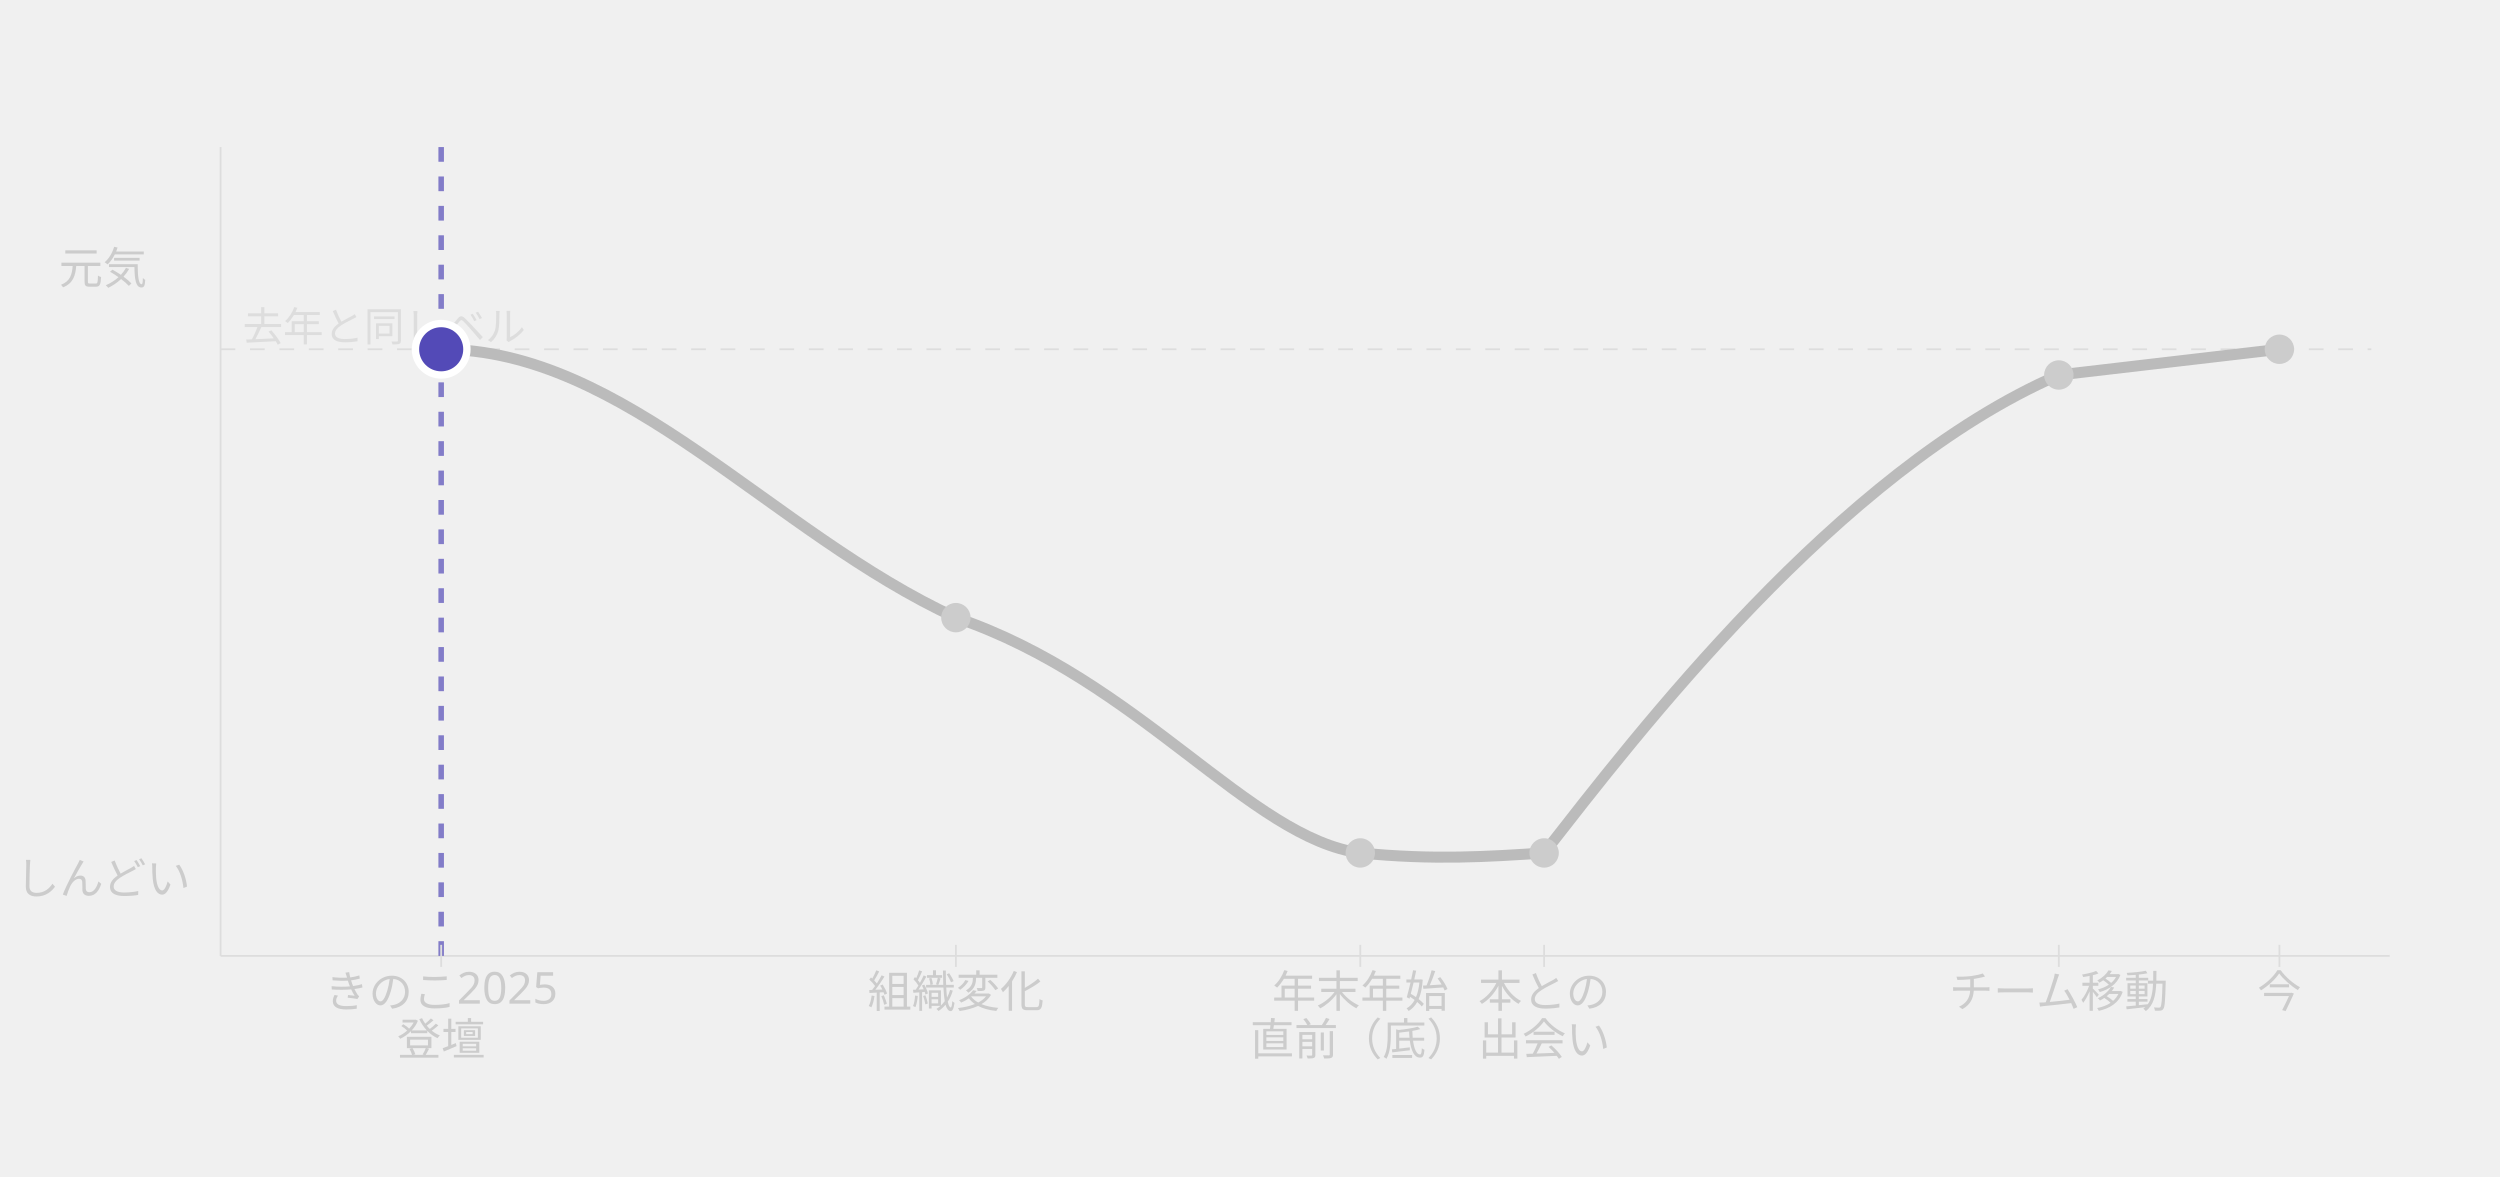
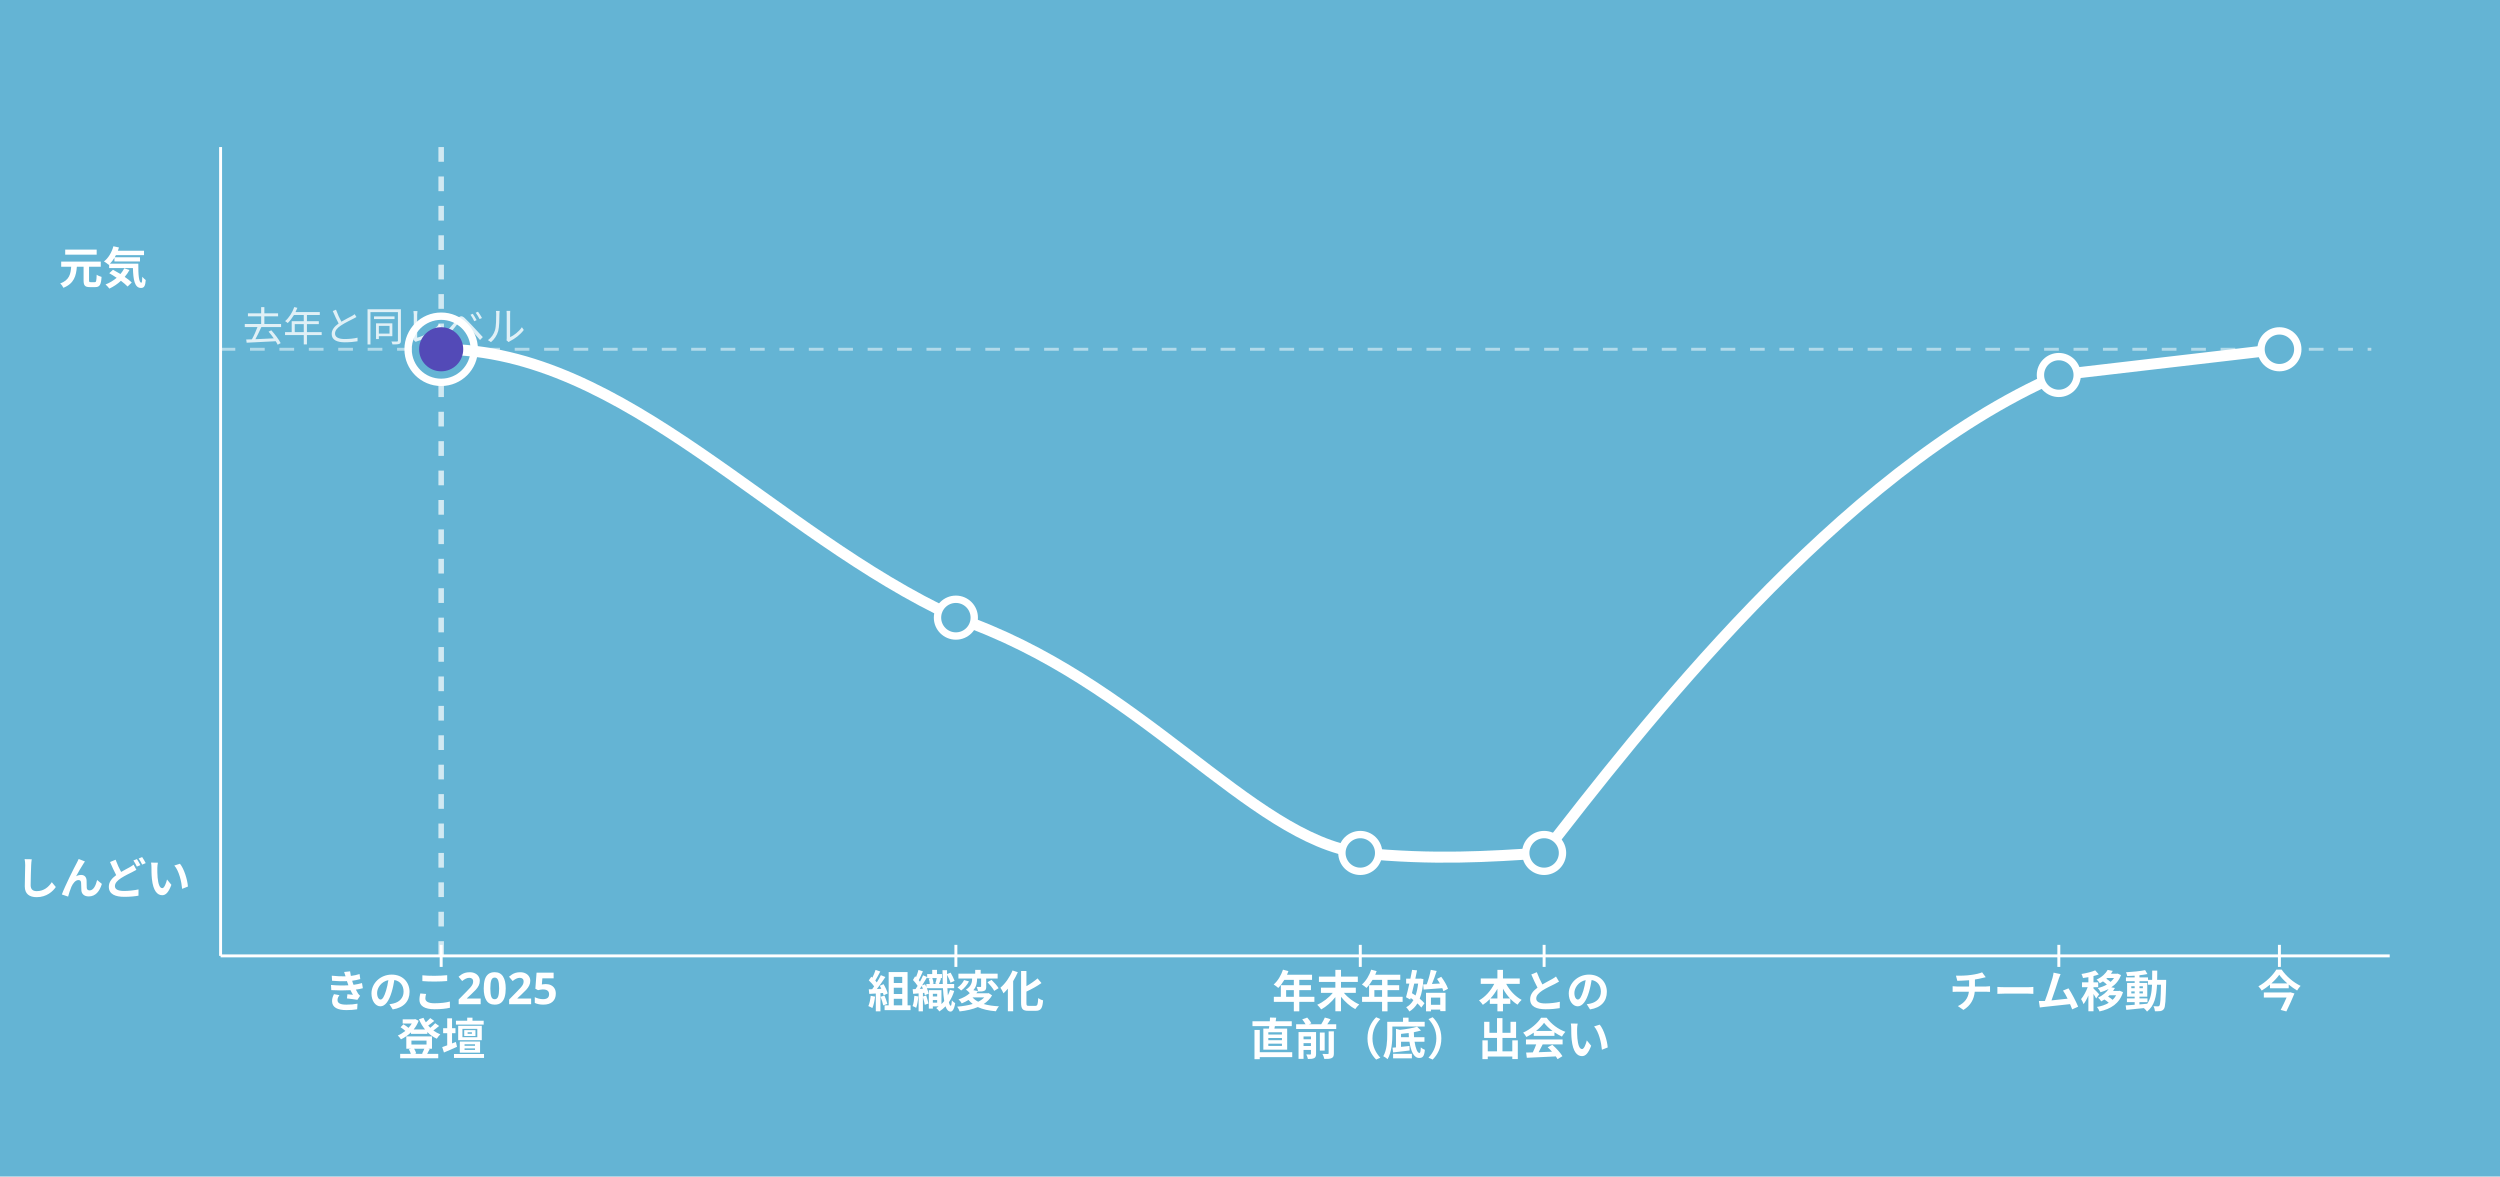
<svg xmlns="http://www.w3.org/2000/svg" viewBox="0 0 680 320" width="680" height="320">
-   <text font-family="sans-serif" font-size="12" fill="#ccc" x="28" y="72" text-anchor="middle" dominant-baseline="central">元気</text>
-   <text font-family="sans-serif" font-size="12" fill="#ccc" x="28" y="238" text-anchor="middle" dominant-baseline="central">しんどい</text>
-   <line x1="60" y1="40" x2="60" y2="260" stroke="#ddd" stroke-width="0.5" />
-   <line x1="60" y1="260" x2="650" y2="260" stroke="#ddd" stroke-width="0.5" />
-   <line x1="60" y1="95" x2="645" y2="95" stroke="#ddd" stroke-width="0.5" stroke-dasharray="4 4" />
-   <text font-family="sans-serif" font-size="11" fill="#ddd" x="66" y="88" text-anchor="start" dominant-baseline="central">去年と同レベル</text>
-   <path d="M120,95 C170,95 210,145 260,168 C310,185 340,228 370,232 C390,234 405,233 420,232 C445,200 500,128 560,102 L620,95" fill="none" stroke="#bbb" stroke-width="3" stroke-linecap="round" stroke-linejoin="round" />
-   <line x1="120" y1="40" x2="120" y2="260" stroke="#534AB7" stroke-width="1.5" stroke-dasharray="4 4" opacity="0.7" />
-   <circle cx="120" cy="95" r="8" fill="white" />
+   <rect width="680" height="320" fill="#64B4D4" />
+   <text font-family="sans-serif" font-size="12" font-weight="bold" fill="#ffffff" x="28" y="72" text-anchor="middle" dominant-baseline="central">元気</text>
+   <text font-family="sans-serif" font-size="12" font-weight="bold" fill="#ffffff" x="28" y="238" text-anchor="middle" dominant-baseline="central">しんどい</text>
+   <line x1="60" y1="40" x2="60" y2="260" stroke="#ffffff" stroke-width="0.8" />
+   <line x1="60" y1="260" x2="650" y2="260" stroke="#ffffff" stroke-width="0.8" />
+   <line x1="60" y1="95" x2="645" y2="95" stroke="rgba(255,255,255,0.5)" stroke-width="0.8" stroke-dasharray="4 4" />
+   <text font-family="sans-serif" font-size="11" fill="rgba(255,255,255,0.8)" x="66" y="88" text-anchor="start" dominant-baseline="central">去年と同レベル</text>
+   <path d="M120,95 C170,95 210,145 260,168 C310,185 340,228 370,232 C390,234 405,233 420,232 C445,200 500,128 560,102 L620,95" fill="none" stroke="#ffffff" stroke-width="3" stroke-linecap="round" stroke-linejoin="round" />
+   <line x1="120" y1="40" x2="120" y2="260" stroke="#ffffff" stroke-width="1.5" stroke-dasharray="4 4" opacity="0.7" />
+   <circle cx="120" cy="95" r="9" fill="none" stroke="#ffffff" stroke-width="2" />
  <circle cx="120" cy="95" r="6" fill="#534AB7" />
-   <circle cx="260" cy="168" r="4" fill="#ccc" />
-   <circle cx="370" cy="232" r="4" fill="#ccc" />
-   <circle cx="420" cy="232" r="4" fill="#ccc" />
-   <circle cx="560" cy="102" r="4" fill="#ccc" />
-   <circle cx="620" cy="95" r="4" fill="#ccc" />
-   <line x1="120" y1="257" x2="120" y2="263" stroke="#ddd" stroke-width="0.5" />
-   <line x1="260" y1="257" x2="260" y2="263" stroke="#ddd" stroke-width="0.5" />
-   <line x1="370" y1="257" x2="370" y2="263" stroke="#ddd" stroke-width="0.5" />
-   <line x1="420" y1="257" x2="420" y2="263" stroke="#ddd" stroke-width="0.5" />
-   <line x1="560" y1="257" x2="560" y2="263" stroke="#ddd" stroke-width="0.5" />
-   <line x1="620" y1="257" x2="620" y2="263" stroke="#ddd" stroke-width="0.5" />
-   <text font-family="sans-serif" font-size="12" fill="#ccc" x="120" y="274" text-anchor="middle">きのこ2025</text>
-   <text font-family="sans-serif" font-size="12" fill="#ccc" x="120" y="287" text-anchor="middle">登壇</text>
-   <text font-family="sans-serif" font-size="12" fill="#ccc" x="260" y="274" text-anchor="middle">組織変化</text>
-   <text font-family="sans-serif" font-size="12" fill="#ccc" x="370" y="274" text-anchor="middle">年末年始</text>
-   <text font-family="sans-serif" font-size="12" fill="#ccc" x="370" y="287" text-anchor="middle">直前（底）</text>
-   <text font-family="sans-serif" font-size="12" fill="#ccc" x="420" y="274" text-anchor="middle">本との</text>
-   <text font-family="sans-serif" font-size="12" fill="#ccc" x="420" y="287" text-anchor="middle">出会い</text>
-   <text font-family="sans-serif" font-size="12" fill="#ccc" x="560" y="274" text-anchor="middle">チーム移動</text>
-   <text font-family="sans-serif" font-size="12" fill="#ccc" x="620" y="274" text-anchor="middle">今</text>
+   <circle cx="260" cy="168" r="5" fill="#64B4D4" stroke="#ffffff" stroke-width="2" />
+   <circle cx="370" cy="232" r="5" fill="#64B4D4" stroke="#ffffff" stroke-width="2" />
+   <circle cx="420" cy="232" r="5" fill="#64B4D4" stroke="#ffffff" stroke-width="2" />
+   <circle cx="560" cy="102" r="5" fill="#64B4D4" stroke="#ffffff" stroke-width="2" />
+   <circle cx="620" cy="95" r="5" fill="#64B4D4" stroke="#ffffff" stroke-width="2" />
+   <line x1="120" y1="257" x2="120" y2="263" stroke="#ffffff" stroke-width="0.8" />
+   <line x1="260" y1="257" x2="260" y2="263" stroke="#ffffff" stroke-width="0.8" />
+   <line x1="370" y1="257" x2="370" y2="263" stroke="#ffffff" stroke-width="0.8" />
+   <line x1="420" y1="257" x2="420" y2="263" stroke="#ffffff" stroke-width="0.8" />
+   <line x1="560" y1="257" x2="560" y2="263" stroke="#ffffff" stroke-width="0.8" />
+   <line x1="620" y1="257" x2="620" y2="263" stroke="#ffffff" stroke-width="0.8" />
+   <text font-family="sans-serif" font-size="12" font-weight="bold" fill="#ffffff" x="120" y="274" text-anchor="middle">きのこ2025</text>
+   <text font-family="sans-serif" font-size="12" font-weight="bold" fill="#ffffff" x="120" y="287" text-anchor="middle">登壇</text>
+   <text font-family="sans-serif" font-size="12" font-weight="bold" fill="#ffffff" x="260" y="274" text-anchor="middle">組織変化</text>
+   <text font-family="sans-serif" font-size="12" font-weight="bold" fill="#ffffff" x="370" y="274" text-anchor="middle">年末年始</text>
+   <text font-family="sans-serif" font-size="12" font-weight="bold" fill="#ffffff" x="370" y="287" text-anchor="middle">直前（底）</text>
+   <text font-family="sans-serif" font-size="12" font-weight="bold" fill="#ffffff" x="420" y="274" text-anchor="middle">本との</text>
+   <text font-family="sans-serif" font-size="12" font-weight="bold" fill="#ffffff" x="420" y="287" text-anchor="middle">出会い</text>
+   <text font-family="sans-serif" font-size="12" font-weight="bold" fill="#ffffff" x="560" y="274" text-anchor="middle">チーム移動</text>
+   <text font-family="sans-serif" font-size="12" font-weight="bold" fill="#ffffff" x="620" y="274" text-anchor="middle">今</text>
</svg>
